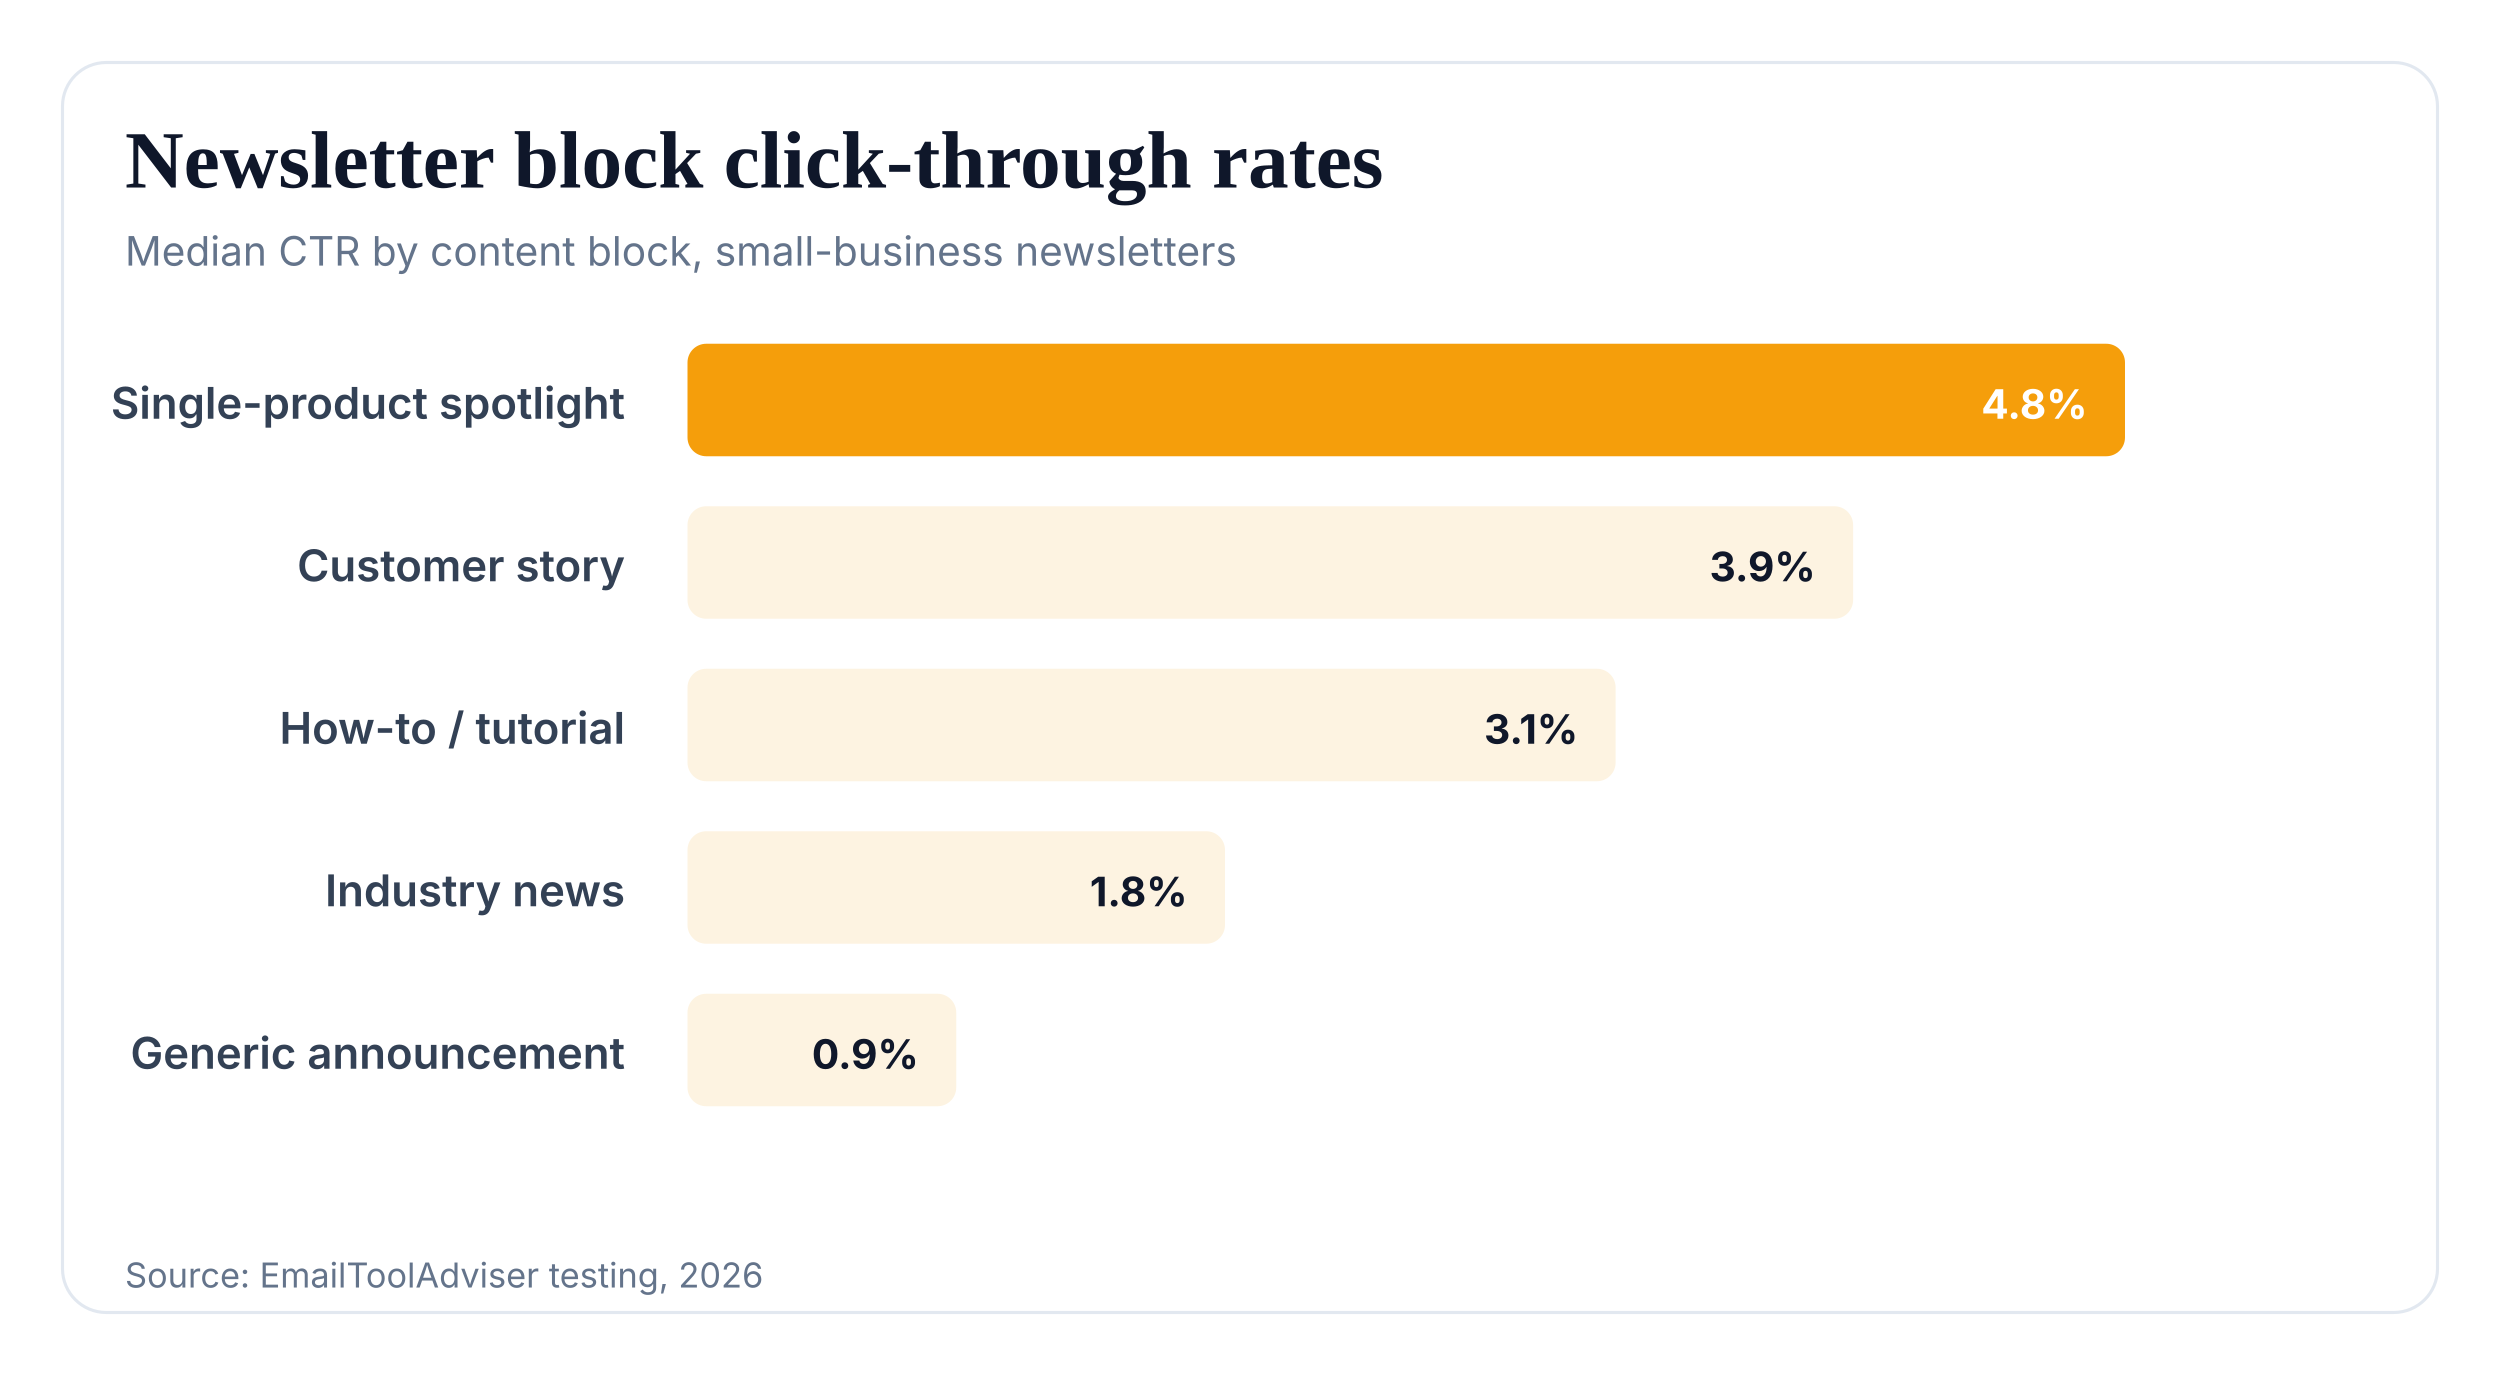
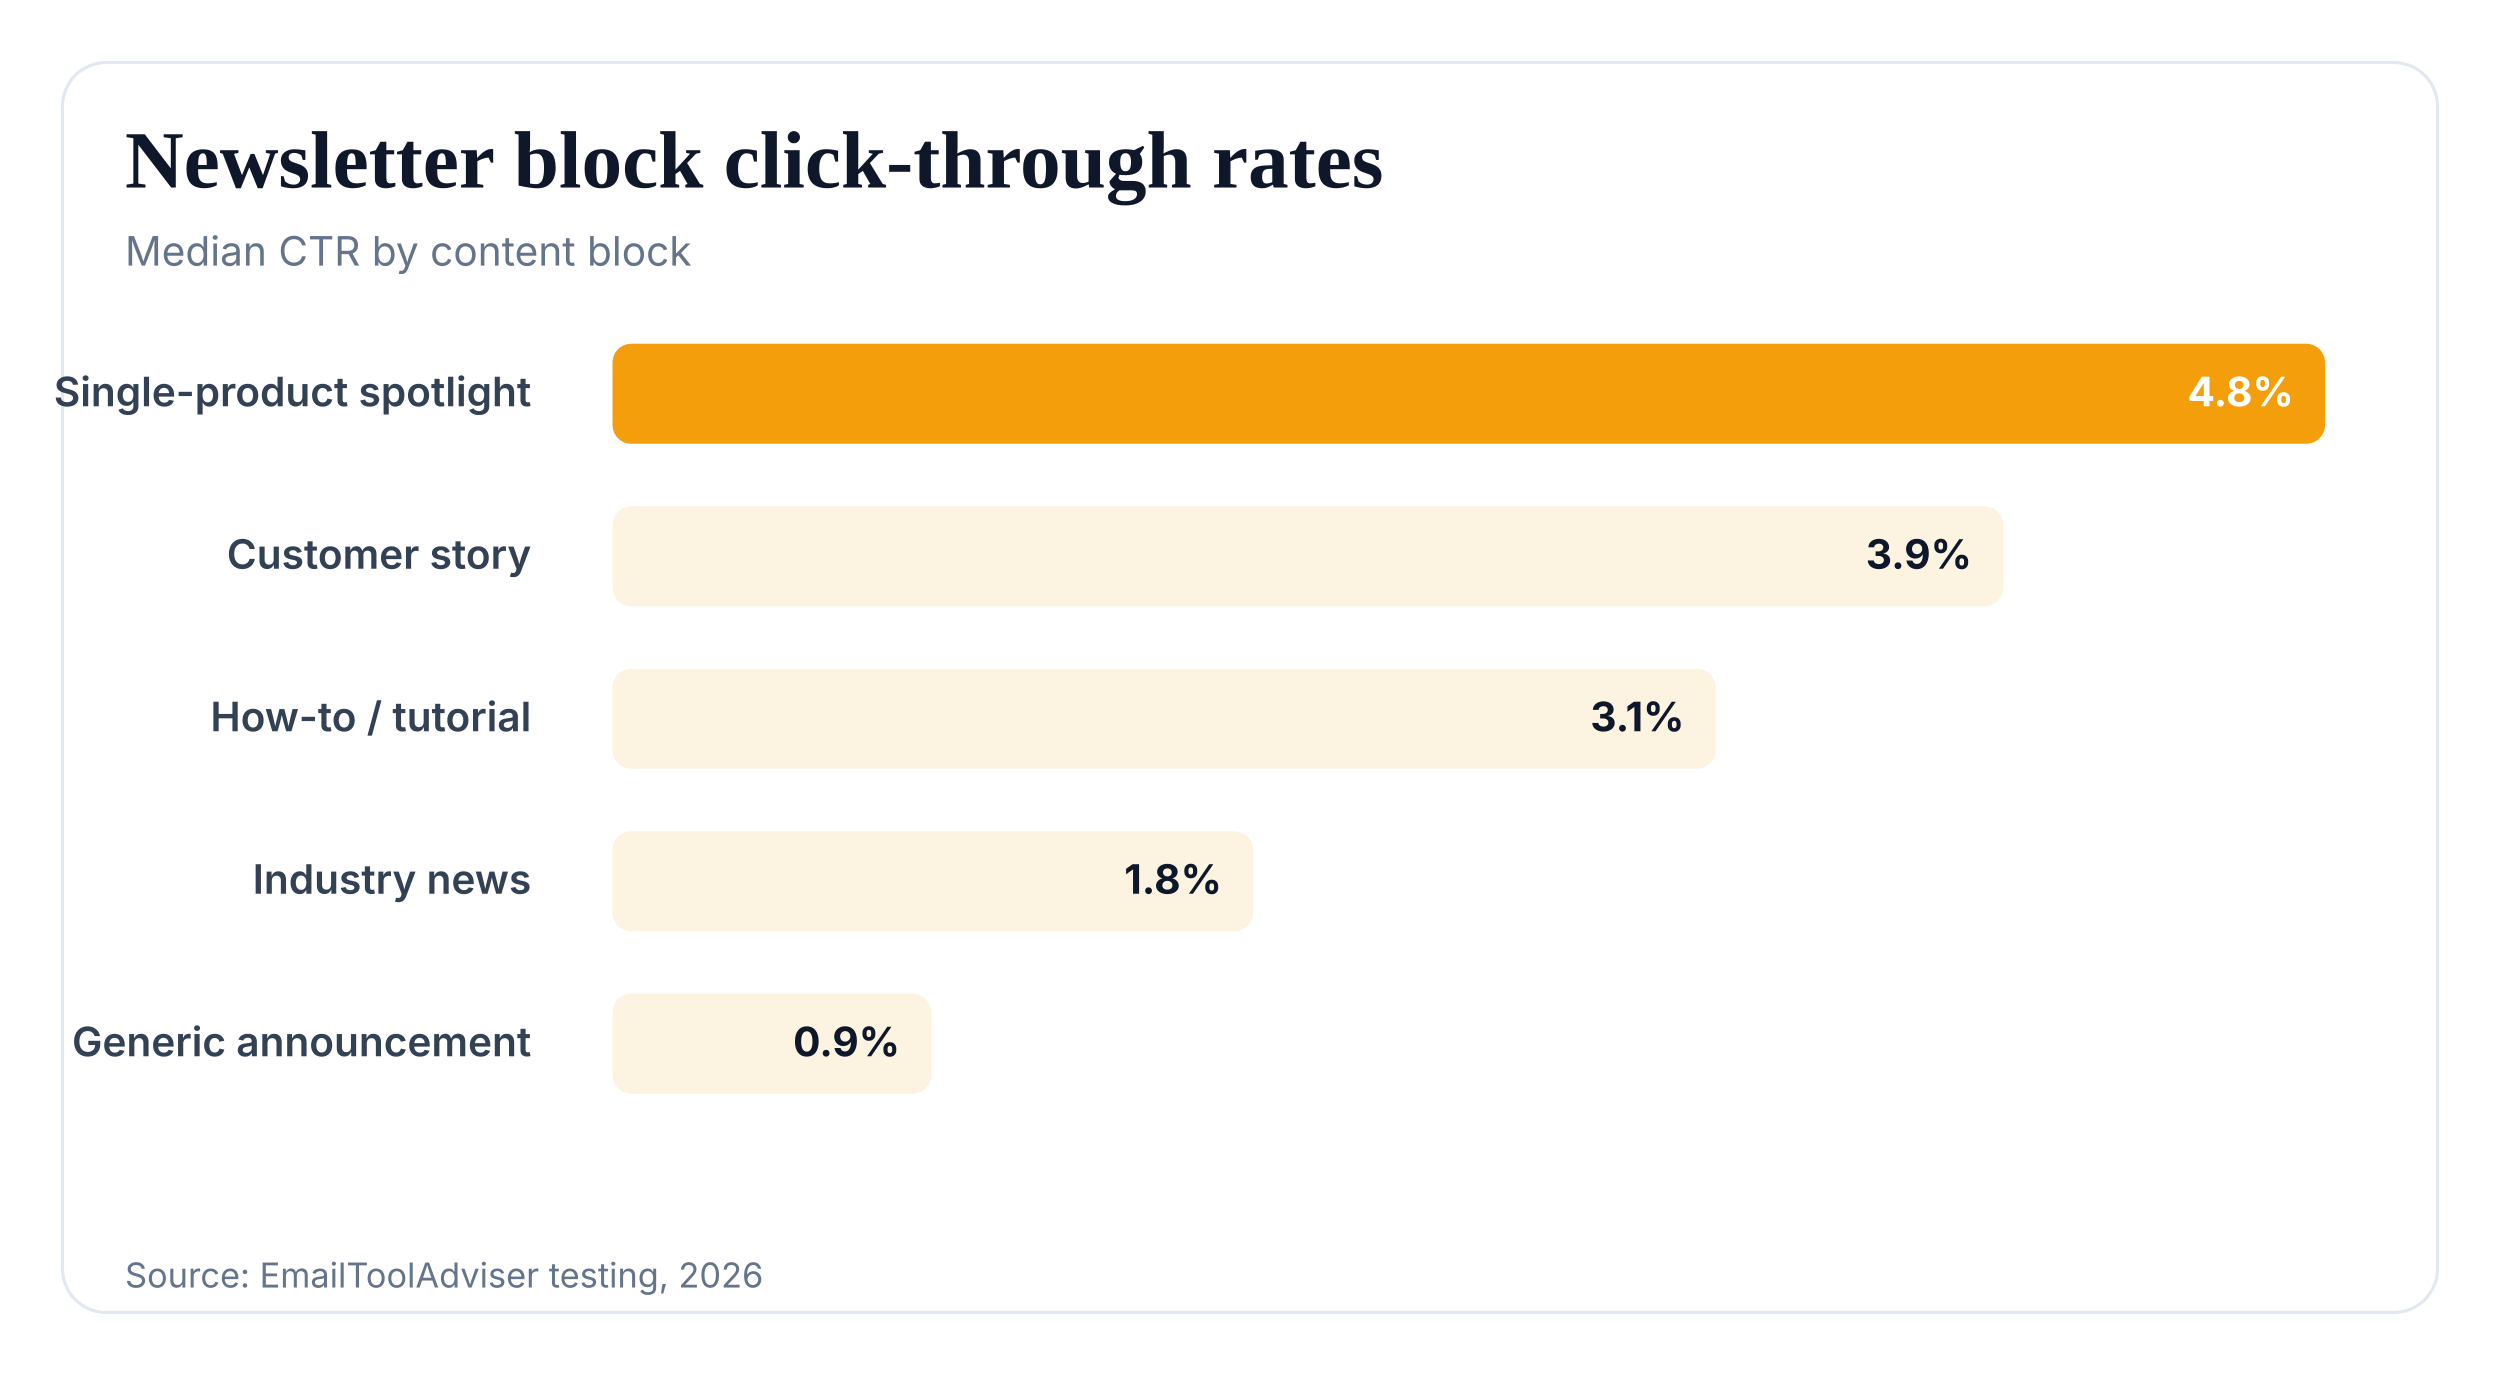
- <svg xmlns="http://www.w3.org/2000/svg" viewBox="0 0 800 440" preserveAspectRatio="xMidYMid meet" role="img">
+ <svg xmlns="http://www.w3.org/2000/svg" viewBox="0 0 800 440" preserveAspectRatio="xMinYMin meet" role="img" style="width:100%;height:auto;">
  <style>
-   .serif  { font-family: 'Playfair Display', Georgia, 'Times New Roman', serif; font-weight: 800; }
-   .sans   { font-family: 'Inter', -apple-system, BlinkMacSystemFont, sans-serif; }
-   .label  { font-family: 'Inter', sans-serif; font-weight: 700; text-transform: uppercase; letter-spacing: 0.08em; }
+   .serif  { font-family: Georgia, 'Times New Roman', 'Playfair Display', serif; font-weight: 800; }
+   .sans   { font-family: system-ui, -apple-system, BlinkMacSystemFont, 'Segoe UI', sans-serif; }
+   .label  { font-family: system-ui, sans-serif; font-weight: 700; text-transform: uppercase; letter-spacing: 0.08em; }
</style>
  <rect width="800" height="440" fill="#ffffff" />
  <rect x="20" y="20" rx="14" ry="14" width="760" height="400" fill="#ffffff" stroke="#e2e8f0" stroke-width="1" />
  <text x="40" y="60" class="serif" font-size="26" fill="#0f172a">Newsletter block click-through rates</text>
-   <text x="40" y="85" class="sans" font-size="13" fill="#64748b">Median CTR by content block, small-business newsletters</text>
-   <text x="200" y="134" class="sans" font-size="14" fill="#334155" text-anchor="end" font-weight="600">Single-product spotlight</text>
-   <rect x="220" y="110" rx="6" ry="6" width="460" height="36" fill="#f59e0b" />
-   <text x="668" y="134" class="sans" font-size="13" fill="#ffffff" text-anchor="end" font-weight="700">4.8%</text>
-   <text x="200" y="186" class="sans" font-size="14" fill="#334155" text-anchor="end" font-weight="600">Customer story</text>
-   <rect x="220" y="162" rx="6" ry="6" width="373" height="36" fill="#fdf3e1" />
-   <text x="581" y="186" class="sans" font-size="13" fill="#0f172a" text-anchor="end" font-weight="700">3.9%</text>
-   <text x="200" y="238" class="sans" font-size="14" fill="#334155" text-anchor="end" font-weight="600">How-to / tutorial</text>
-   <rect x="220" y="214" rx="6" ry="6" width="297" height="36" fill="#fdf3e1" />
-   <text x="505" y="238" class="sans" font-size="13" fill="#0f172a" text-anchor="end" font-weight="700">3.1%</text>
-   <text x="200" y="290" class="sans" font-size="14" fill="#334155" text-anchor="end" font-weight="600">Industry news</text>
-   <rect x="220" y="266" rx="6" ry="6" width="172" height="36" fill="#fdf3e1" />
-   <text x="380" y="290" class="sans" font-size="13" fill="#0f172a" text-anchor="end" font-weight="700">1.8%</text>
-   <text x="200" y="342" class="sans" font-size="14" fill="#334155" text-anchor="end" font-weight="600">Generic announcement</text>
-   <rect x="220" y="318" rx="6" ry="6" width="86" height="36" fill="#fdf3e1" />
-   <text x="294" y="342" class="sans" font-size="13" fill="#0f172a" text-anchor="end" font-weight="700">0.9%</text>
+   <text x="40" y="85" class="sans" font-size="13" fill="#64748b">Median CTR by content block</text>
+   <text x="170" y="130" class="sans" font-size="13" fill="#334155" text-anchor="end" font-weight="600">Single-product spotlight</text>
+   <rect x="196" y="110" rx="6" ry="6" width="548" height="32" fill="#f59e0b" />
+   <text x="734" y="130" class="sans" font-size="13" fill="#ffffff" text-anchor="end" font-weight="700">4.8%</text>
+   <text x="170" y="182" class="sans" font-size="13" fill="#334155" text-anchor="end" font-weight="600">Customer story</text>
+   <rect x="196" y="162" rx="6" ry="6" width="445" height="32" fill="#fdf3e1" />
+   <text x="631" y="182" class="sans" font-size="13" fill="#0f172a" text-anchor="end" font-weight="700">3.9%</text>
+   <text x="170" y="234" class="sans" font-size="13" fill="#334155" text-anchor="end" font-weight="600">How-to / tutorial</text>
+   <rect x="196" y="214" rx="6" ry="6" width="353" height="32" fill="#fdf3e1" />
+   <text x="539" y="234" class="sans" font-size="13" fill="#0f172a" text-anchor="end" font-weight="700">3.1%</text>
+   <text x="170" y="286" class="sans" font-size="13" fill="#334155" text-anchor="end" font-weight="600">Industry news</text>
+   <rect x="196" y="266" rx="6" ry="6" width="205" height="32" fill="#fdf3e1" />
+   <text x="391" y="286" class="sans" font-size="13" fill="#0f172a" text-anchor="end" font-weight="700">1.8%</text>
+   <text x="170" y="338" class="sans" font-size="13" fill="#334155" text-anchor="end" font-weight="600">Generic announcement</text>
+   <rect x="196" y="318" rx="6" ry="6" width="102" height="32" fill="#fdf3e1" />
+   <text x="288" y="338" class="sans" font-size="13" fill="#0f172a" text-anchor="end" font-weight="700">0.9%</text>
  <text x="40" y="412" class="sans" font-size="11" fill="#64748b">Source: EmailToolAdviser testing, 2026</text>
</svg>
